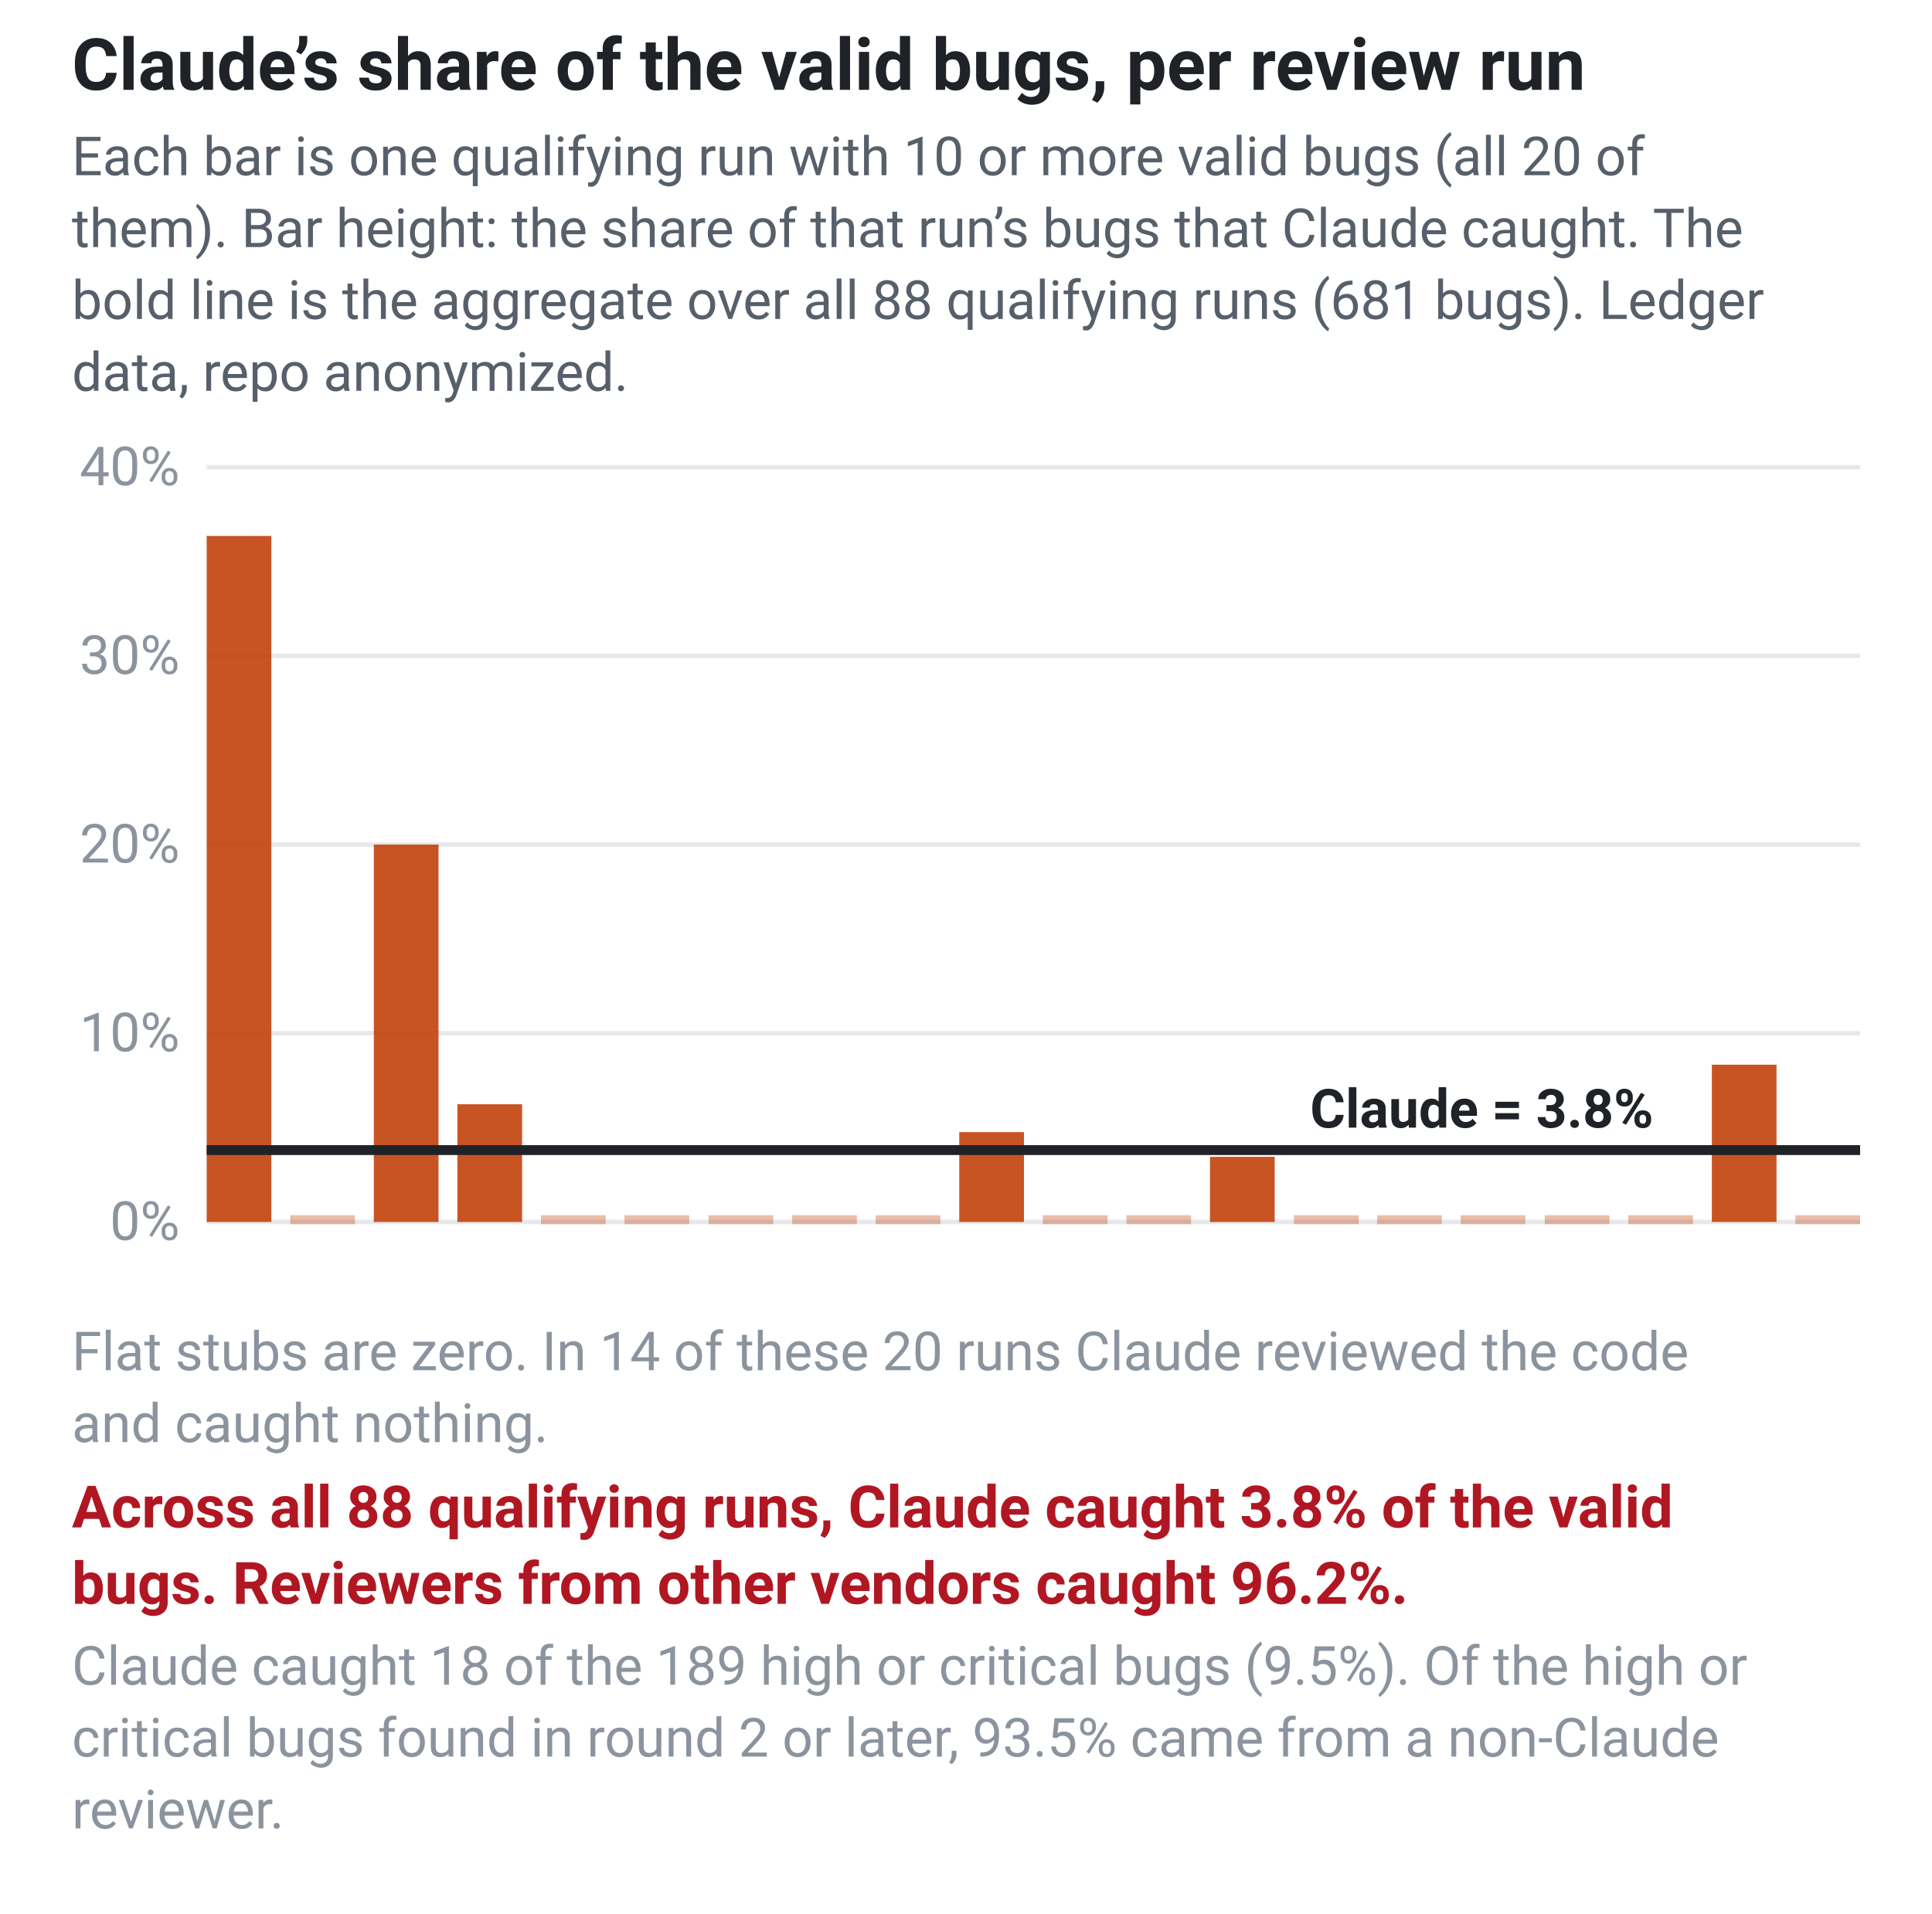
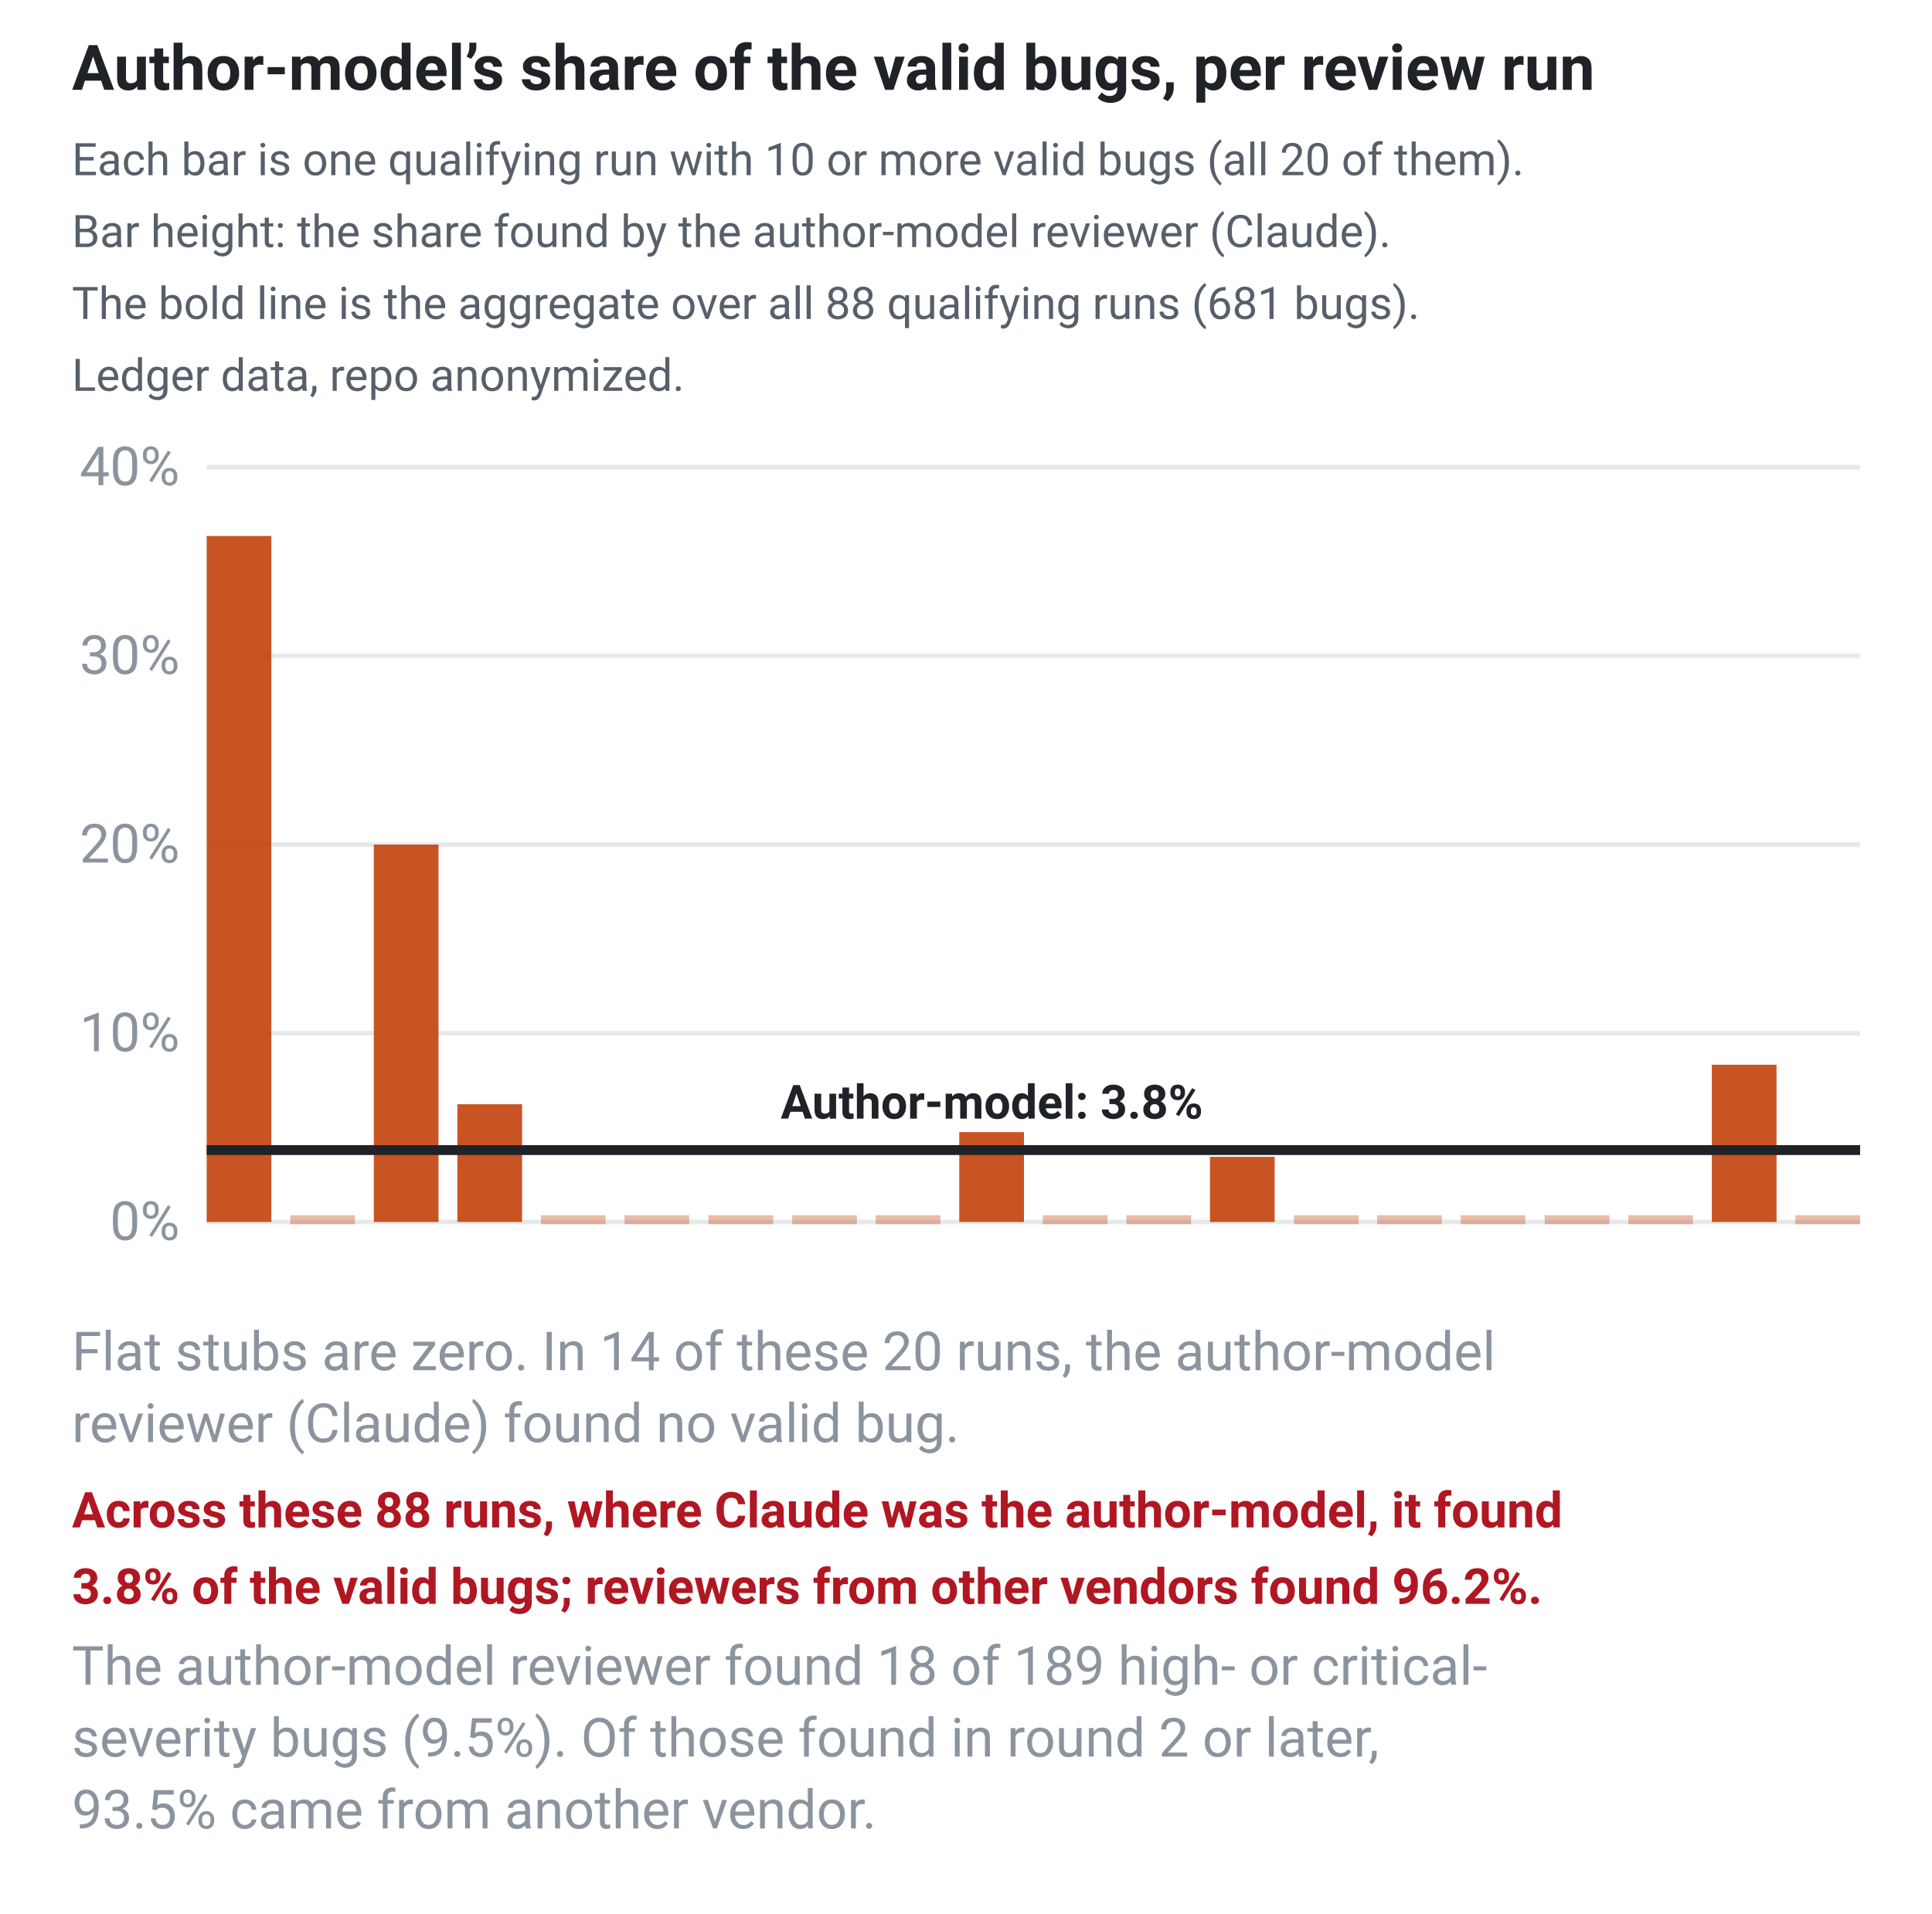
<svg xmlns="http://www.w3.org/2000/svg" viewBox="0 0 430 426" font-family="-apple-system,Segoe UI,Roboto,Helvetica,Arial,sans-serif">
-   <text x="16.0" y="20.0" font-size="16" font-weight="700" fill="#1f2328">Claude’s share of the valid bugs, per review run</text>
-   <text x="16.0" y="39.0" font-size="12" fill="#57606a">Each bar is one qualifying run with 10 or more valid bugs (all 20 of</text>
-   <text x="16.0" y="55.0" font-size="12" fill="#57606a">them). Bar height: the share of that run’s bugs that Claude caught. The</text>
-   <text x="16.0" y="71.0" font-size="12" fill="#57606a">bold line is the aggregate over all 88 qualifying runs (681 bugs). Ledger</text>
-   <text x="16.0" y="87.0" font-size="12" fill="#57606a">data, repo anonymized.</text>
+   <text x="16.0" y="20.0" font-size="14" font-weight="700" fill="#1f2328">Author-model’s share of the valid bugs, per review run</text>
+   <text x="16.0" y="39.0" font-size="10" fill="#57606a">Each bar is one qualifying run with 10 or more valid bugs (all 20 of them).</text>
+   <text x="16.0" y="55.0" font-size="10" fill="#57606a">Bar height: the share found by the author-model reviewer (Claude).</text>
+   <text x="16.0" y="71.0" font-size="10" fill="#57606a">The bold line is the aggregate over all 88 qualifying runs (681 bugs).</text>
+   <text x="16.0" y="87.0" font-size="10" fill="#57606a">Ledger data, repo anonymized.</text>
  <line x1="46" y1="272.0" x2="414" y2="272.0" stroke="#e6e8eb" stroke-width="1" />
  <text x="40.0" y="276.0" font-size="12" text-anchor="end" fill="#8b949e">0%</text>
  <line x1="46" y1="230.0" x2="414" y2="230.0" stroke="#e6e8eb" stroke-width="1" />
  <text x="40.0" y="234.0" font-size="12" text-anchor="end" fill="#8b949e">10%</text>
  <line x1="46" y1="188.0" x2="414" y2="188.0" stroke="#e6e8eb" stroke-width="1" />
  <text x="40.0" y="192.0" font-size="12" text-anchor="end" fill="#8b949e">20%</text>
  <line x1="46" y1="146.0" x2="414" y2="146.0" stroke="#e6e8eb" stroke-width="1" />
  <text x="40.0" y="150.0" font-size="12" text-anchor="end" fill="#8b949e">30%</text>
  <line x1="46" y1="104.0" x2="414" y2="104.0" stroke="#e6e8eb" stroke-width="1" />
  <text x="40.0" y="108.0" font-size="12" text-anchor="end" fill="#8b949e">40%</text>
  <rect x="46.0" y="119.3" width="14.4" height="152.7" fill="#C2410C" opacity="0.9" />
  <rect x="64.6" y="270.5" width="14.4" height="2.0" fill="#C2410C" opacity="0.35" />
  <rect x="83.2" y="188.0" width="14.4" height="84.0" fill="#C2410C" opacity="0.9" />
  <rect x="101.8" y="245.8" width="14.4" height="26.2" fill="#C2410C" opacity="0.9" />
  <rect x="120.4" y="270.5" width="14.4" height="2.0" fill="#C2410C" opacity="0.35" />
  <rect x="139.0" y="270.5" width="14.4" height="2.0" fill="#C2410C" opacity="0.35" />
  <rect x="157.7" y="270.5" width="14.4" height="2.0" fill="#C2410C" opacity="0.35" />
  <rect x="176.3" y="270.5" width="14.4" height="2.0" fill="#C2410C" opacity="0.35" />
  <rect x="194.9" y="270.5" width="14.4" height="2.0" fill="#C2410C" opacity="0.35" />
  <rect x="213.5" y="252.0" width="14.4" height="20.0" fill="#C2410C" opacity="0.9" />
  <rect x="232.1" y="270.5" width="14.4" height="2.0" fill="#C2410C" opacity="0.35" />
  <rect x="250.7" y="270.5" width="14.4" height="2.0" fill="#C2410C" opacity="0.35" />
  <rect x="269.3" y="257.5" width="14.4" height="14.5" fill="#C2410C" opacity="0.9" />
  <rect x="288.0" y="270.5" width="14.4" height="2.0" fill="#C2410C" opacity="0.35" />
  <rect x="306.5" y="270.5" width="14.4" height="2.0" fill="#C2410C" opacity="0.35" />
  <rect x="325.1" y="270.5" width="14.4" height="2.0" fill="#C2410C" opacity="0.35" />
  <rect x="343.8" y="270.5" width="14.4" height="2.0" fill="#C2410C" opacity="0.35" />
  <rect x="362.4" y="270.5" width="14.4" height="2.0" fill="#C2410C" opacity="0.35" />
  <rect x="381.0" y="237.0" width="14.4" height="35.0" fill="#C2410C" opacity="0.9" />
  <rect x="399.6" y="270.5" width="14.4" height="2.0" fill="#C2410C" opacity="0.35" />
  <line x1="46" y1="256.0" x2="414" y2="256.0" stroke="#1f2328" stroke-width="2.2" />
-   <text x="368.0" y="251.0" font-size="12" font-weight="700" text-anchor="end" fill="#1f2328">Claude = 3.8%</text>
-   <text x="16.0" y="305.0" font-size="12" fill="#8b949e">Flat stubs are zero. In 14 of these 20 runs Claude reviewed the code</text>
-   <text x="16.0" y="321.0" font-size="12" fill="#8b949e">and caught nothing.</text>
-   <text x="16.0" y="340.0" font-size="13" font-weight="700" fill="#B01722">Across all 88 qualifying runs, Claude caught 3.8% of the valid</text>
-   <text x="16.0" y="357.0" font-size="13" font-weight="700" fill="#B01722">bugs. Reviewers from other vendors caught 96.2%.</text>
-   <text x="16.0" y="375.0" font-size="12" fill="#8b949e">Claude caught 18 of the 189 high or critical bugs (9.5%). Of the high or</text>
-   <text x="16.0" y="391.0" font-size="12" fill="#8b949e">critical bugs found in round 2 or later, 93.5% came from a non-Claude</text>
-   <text x="16.0" y="407.0" font-size="12" fill="#8b949e">reviewer.</text>
+   <text x="220.75" y="249.0" font-size="10.5" font-weight="700" fill="#1f2328" text-anchor="middle">Author-model: 3.8%</text>
+   <text x="16.0" y="305.0" font-size="12" fill="#8b949e">Flat stubs are zero. In 14 of these 20 runs, the author-model</text>
+   <text x="16.0" y="321.0" font-size="12" fill="#8b949e">reviewer (Claude) found no valid bug.</text>
+   <text x="16.0" y="340.0" font-size="11" font-weight="700" fill="#B01722">Across these 88 runs, where Claude was the author-model, it found</text>
+   <text x="16.0" y="357.0" font-size="11" font-weight="700" fill="#B01722">3.8% of the valid bugs; reviewers from other vendors found 96.2%.</text>
+   <text x="16.0" y="375.0" font-size="12" fill="#8b949e">The author-model reviewer found 18 of 189 high- or critical-</text>
+   <text x="16.0" y="391.0" font-size="12" fill="#8b949e">severity bugs (9.5%). Of those found in round 2 or later,</text>
+   <text x="16.0" y="407.0" font-size="12" fill="#8b949e">93.5% came from another vendor.</text>
</svg>
